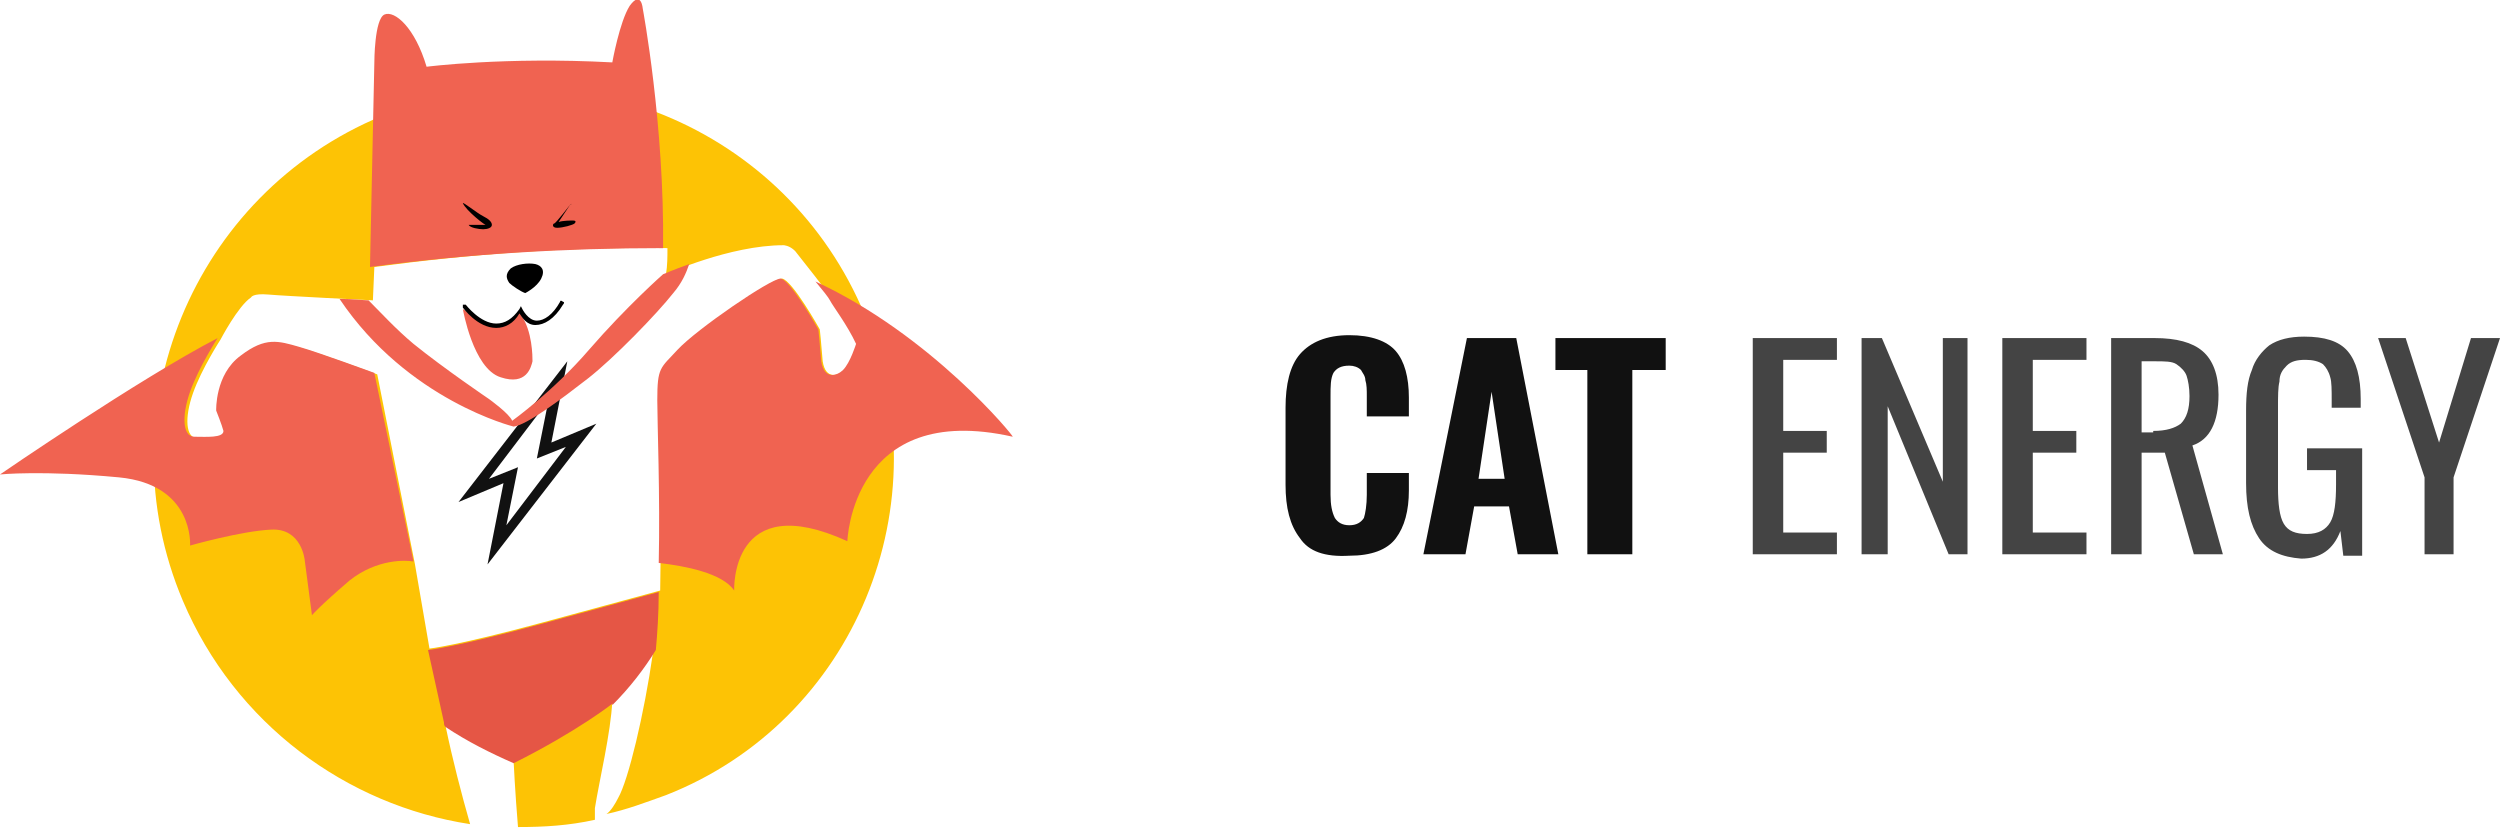
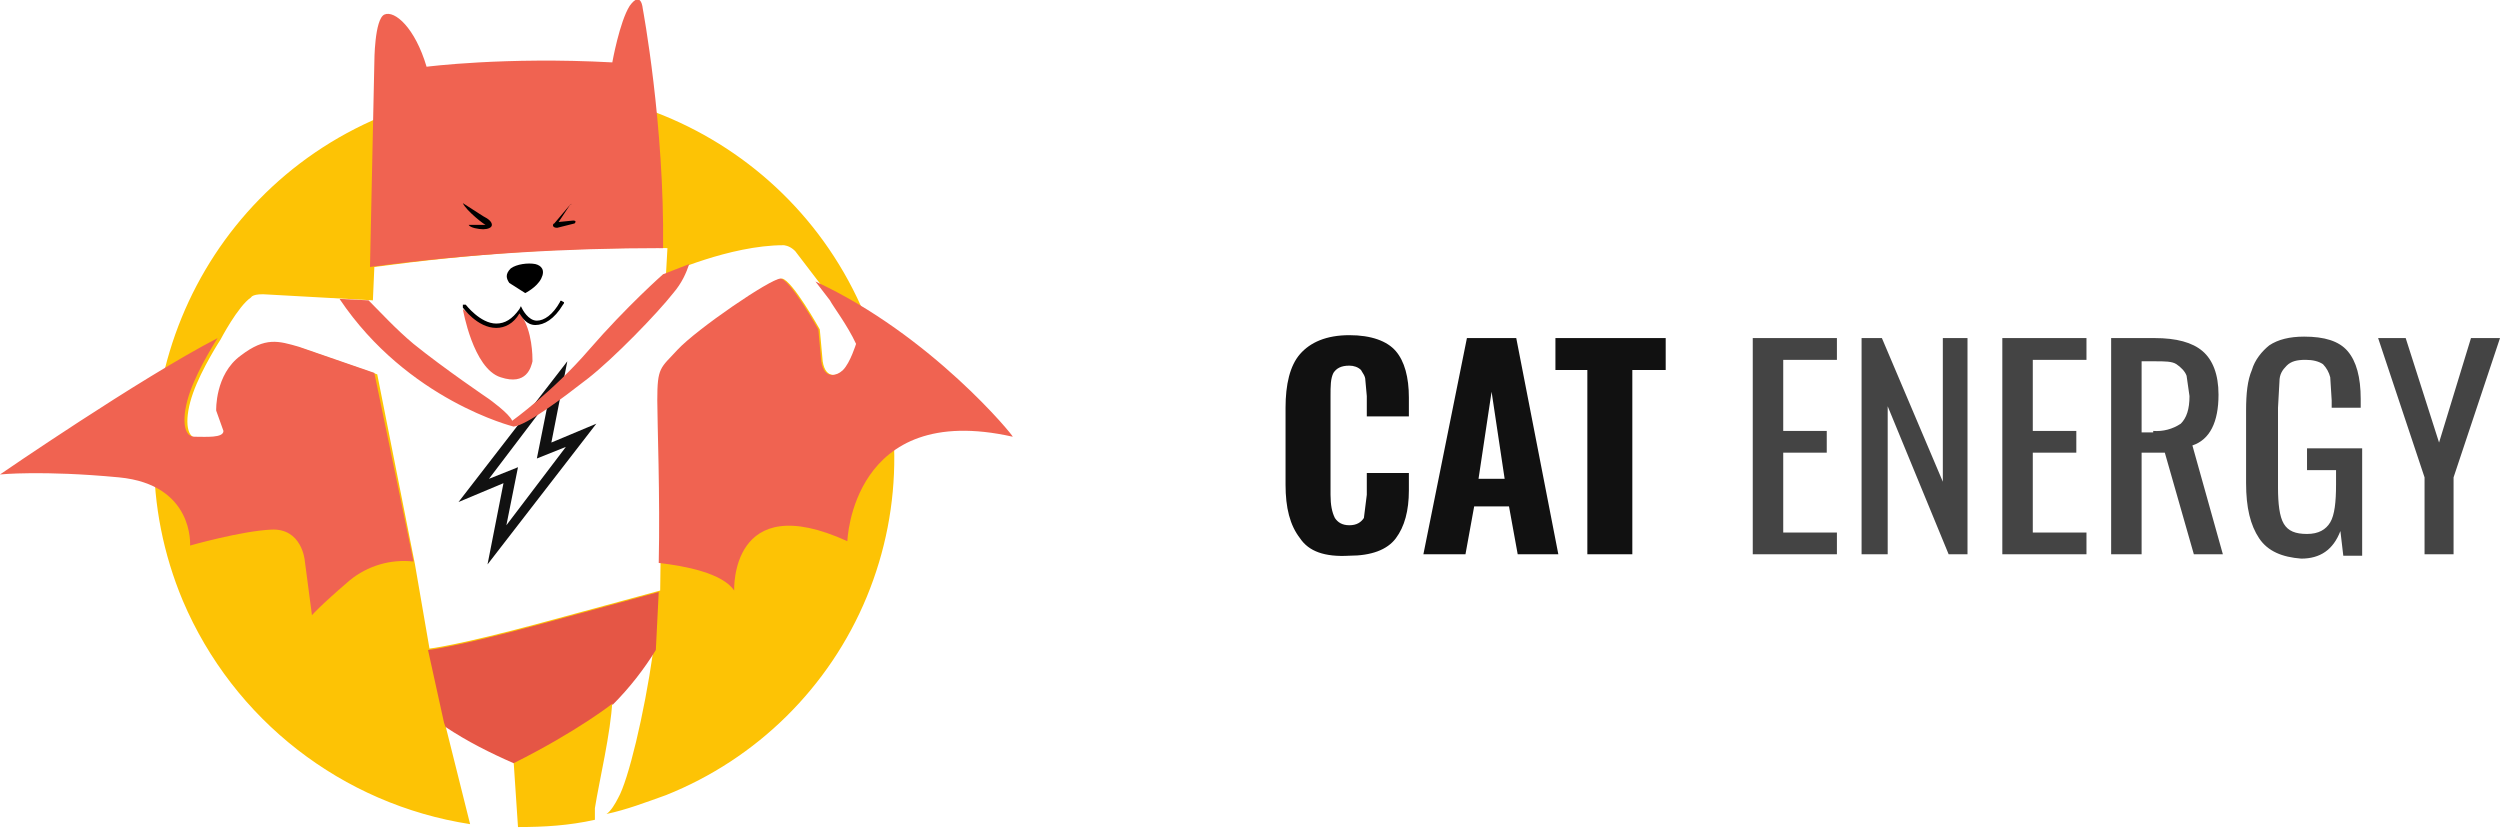
- <svg xmlns="http://www.w3.org/2000/svg" id="Layer_2" x="0" y="0" version="1.1" viewBox="0 0 172.3 57.1" xml:space="preserve">
+ <svg xmlns="http://www.w3.org/2000/svg" viewBox="0 0 172.3 57.1">
  <style>
-     .st1{fill:#f06351}.st3{fill:#111}.st4{fill:#444}
+     .st1{fill:#f06351}.st3{fill:#111}
  </style>
-   <path fill="#fdc305" d="M59.6 21.7C54.2 8.7 39.3 2.6 26.3 8S7.1 28.4 12.6 41.4c3.6 8.5 11.3 14.1 19.8 15.4-.6-2.1-1.2-4.4-1.7-6.8 1.5 1 3.1 1.8 4.7 2.5 0 0 .1 2.1.3 4.5 1.8 0 3.5-.1 5.3-.5v-.8c.3-1.9 1.1-5.2 1.2-7.4 1.1-1.1 2.1-2.3 2.9-3.7 0 .1 0 .3-.1.4-.6 4.2-1.7 8.8-2.4 10-.2.4-.5.9-.8 1.1 1.4-.3 2.7-.8 4.1-1.3 13-5.1 19.2-20.1 13.7-33.1zm-1.4 3.8c-.4.4-1.3.7-1.5-.6-.1-1.3-.2-2.2-.2-2.2s-1.9-3.4-2.6-3.5c-.7 0-5.8 3.5-7.1 4.9-1.2 1.3-1.4 1.2-1.4 3.5 0 1.7.2 8.1.1 13.1 0 0-2.2.6-8.1 2.2-5.9 1.6-7.8 1.8-7.8 1.8l-1-5.8L26 25.8s-3.8-1.4-5.2-1.8c-1.4-.4-2.3-.7-4 .6-1.8 1.3-1.7 3.8-1.7 3.8s.4 1 .5 1.4c0 .5-1.2.4-2 .4s-.9-1.4-.3-3.1c.6-1.7 1.9-3.7 1.9-3.7s1.2-2.3 2.1-2.9c0 0 .1-.3 1.2-.2 1.1.1 7.2.4 7.2.4l.1-2.3c6.7-.9 13.4-1.4 20.2-1.3 0 .6 0 1.2-.1 1.8 0 0 4.4-2 8.1-2 0 0 .4 0 .8.4.3.4 2.4 3 2.6 3.4.2.4 1.2 1.7 1.8 3-.2 0-.6 1.4-1 1.8z" />
-   <path d="M56.2 19.4c.5.6.9 1.1 1 1.3.2.4 1.2 1.7 1.8 3 0 0-.4 1.3-.9 1.8-.4.4-1.3.7-1.5-.6-.1-1.3-.2-2.2-.2-2.2s-1.9-3.4-2.6-3.5c-.7 0-5.8 3.5-7.1 4.9-1.2 1.3-1.4 1.2-1.4 3.5 0 1.5.2 6.6.1 11.2 1.8.2 4.4.7 5.2 1.9 0 0-.3-7.1 7.8-3.4 0 0 .3-9.7 11.4-7.2.1 0-5.6-7-13.6-10.7zM45.7 17.1C45.8 8.6 44.3.6 44.3.6s-.1-1.3-.9-.2c-.7 1.1-1.2 3.9-1.2 3.9-7.4-.4-12.8.3-12.8.3-.8-2.7-2.2-3.9-2.9-3.6-.7.3-.7 3.3-.7 3.3l-.3 14.1c6.7-.9 13.5-1.3 20.2-1.3z" class="st1" />
-   <path fill="#e55645" d="M45.2 44.8c.1-1.1.2-2.5.2-4 0 0-2.2.6-8.1 2.2-5.9 1.6-7.8 1.8-7.8 1.8l1.1 5c0 .1 0 .2.1.3 1.5 1 3.1 1.8 4.7 2.5 4.4-2.2 6.8-4.1 6.8-4.1v.1c1.2-1.2 2.2-2.5 3-3.8z" />
-   <path d="M31.9 14c0-.1 1 .7 1.4.9s.6.4.6.6-.3.3-.6.3-.9-.1-1-.3h1.2c0 .1-1.4-1-1.6-1.5zM39.3 14.1s-1 1.3-1.1 1.3-.2.3.2.3 1.1-.2 1.2-.3.1-.2-.1-.2-.7 0-1 .1l.8-1.2c.1 0 .1-.1 0 0zM36.2 20.2s.8-.4 1.1-1 0-.9-.4-1c-.5-.1-1.3 0-1.7.3-.4.4-.3.7-.1 1 .2.2.8.6 1.1.7z" />
-   <path d="M35.8 21.4s-.2.4-.5.6c-.2.2-.6.4-1 .4-.6 0-1.1-.2-1.5-.4-.2-.1-.4-.3-.5-.4-.2-.2-.4-.3-.4-.3s.7 4.1 2.6 4.7c1.8.6 2.1-.7 2.2-1.1 0-.3 0-2.1-.8-3.2 0-.3 0-.1-.1-.3z" class="st1" />
+   <path fill="#fdc305" d="M59.6 21.7a25.4 25.4 0 10-47 19.7 25.8 25.8 0 0019.8 15.4L30.7 50c1.5 1 3.1 1.8 4.7 2.5l.3 4.5c1.8 0 3.5-.1 5.3-.5v-.8c.3-1.9 1.1-5.2 1.2-7.4 1.1-1.1 2.1-2.3 2.9-3.7l-.1.4c-.6 4.2-1.7 8.8-2.4 10-.2.4-.5.9-.8 1.1 1.4-.3 2.7-.8 4.1-1.3a25 25 0 0013.7-33.1zm-1.4 3.8c-.4.4-1.3.7-1.5-.6l-.2-2.2s-1.9-3.4-2.6-3.5c-.7 0-5.8 3.5-7.1 4.9-1.2 1.3-1.4 1.2-1.4 3.5 0 1.7.2 8.1.1 13.1l-8.1 2.2c-5.9 1.6-7.8 1.8-7.8 1.8l-1-5.8L26 25.8 20.8 24c-1.4-.4-2.3-.7-4 .6-1.8 1.3-1.7 3.8-1.7 3.8l.5 1.4c0 .5-1.2.4-2 .4s-.9-1.4-.3-3.1c.6-1.7 1.9-3.7 1.9-3.7s1.2-2.3 2.1-2.9c0 0 .1-.3 1.2-.2l7.2.4.1-2.3c6.7-.9 13.4-1.4 20.2-1.3l-.1 1.8s4.4-2 8.1-2c0 0 .4 0 .8.4l2.6 3.4c.2.4 1.2 1.7 1.8 3-.2 0-.6 1.4-1 1.8z" />
+   <path d="M56.2 19.4l1 1.3c.2.4 1.2 1.7 1.8 3 0 0-.4 1.3-.9 1.8-.4.4-1.3.7-1.5-.6l-.2-2.2s-1.9-3.4-2.6-3.5c-.7 0-5.8 3.5-7.1 4.9-1.2 1.3-1.4 1.2-1.4 3.5 0 1.5.2 6.6.1 11.2 1.8.2 4.4.7 5.2 1.9 0 0-.3-7.1 7.8-3.4 0 0 .3-9.7 11.4-7.2.1 0-5.6-7-13.6-10.7zm-10.5-2.3C45.8 8.6 44.3.6 44.3.6s-.1-1.3-.9-.2c-.7 1.1-1.2 3.9-1.2 3.9-7.4-.4-12.8.3-12.8.3-.8-2.7-2.2-3.9-2.9-3.6-.7.3-.7 3.3-.7 3.3l-.3 14.1c6.7-.9 13.5-1.3 20.2-1.3z" class="st1" />
+   <path fill="#e55645" d="M45.2 44.8l.2-4-8.1 2.2c-5.9 1.6-7.8 1.8-7.8 1.8l1.1 5 .1.3c1.5 1 3.1 1.8 4.7 2.5 4.4-2.2 6.8-4.1 6.8-4.1v.1c1.2-1.2 2.2-2.5 3-3.8z" />
+   <path d="M31.9 14l1.4.9c.4.2.6.4.6.6s-.3.3-.6.3-.9-.1-1-.3h1.2c0 .1-1.4-1-1.6-1.5zm7.4.1l-1.1 1.3c-.1 0-.2.3.2.3l1.2-.3c.1-.1.1-.2-.1-.2l-1 .1.8-1.2c.1 0 .1-.1 0 0zm-3.1 6.1s.8-.4 1.1-1 0-.9-.4-1c-.5-.1-1.3 0-1.7.3-.4.4-.3.7-.1 1l1.1.7z" />
+   <path d="M35.8 21.4s-.2.4-.5.6c-.2.2-.6.4-1 .4-.6 0-1.1-.2-1.5-.4l-.5-.4-.4-.3s.7 4.1 2.6 4.7c1.8.6 2.1-.7 2.2-1.1 0-.3 0-2.1-.8-3.2l-.1-.3z" class="st1" />
  <path d="M34.2 22.6c-.1 0-.1 0 0 0-1.3 0-2.3-1.4-2.3-1.4V21h.2s1 1.3 2.1 1.3c.6 0 1.1-.3 1.6-1l.1-.2.1.2s.4.8 1 .8c.5 0 1.1-.4 1.6-1.3 0-.1.1-.1.2 0 .1 0 .1.1 0 .2-.6 1-1.3 1.4-1.9 1.4-.6 0-.9-.5-1.1-.8-.4.7-1 1-1.6 1z" />
  <path d="M41.1 29.2L38 30.5l1.1-5.6-7.5 9.7 3.1-1.3-1.1 5.6 7.5-9.7zM33.7 33l4.1-5.4-.8 4 2-.8-4.1 5.4.8-4-2 .8z" class="st3" />
-   <path d="M45.7 18.9s-2.5 2.2-5.1 5.2C38.1 27 35.3 29 35.3 29c-.2-.5-1.6-1.5-1.6-1.5s-3.1-2.1-5.2-3.8c-1.2-1-2.3-2.2-3.1-3-.3 0-1.1-.1-2-.1 4.7 7 12 8.8 12 8.8.9-.1 3.3-1.9 5.1-3.3s4.8-4.5 5.9-5.9c.6-.7.9-1.4 1.1-2-1.1.4-1.8.7-1.8.7zM25.8 25.7s-3.8-1.4-5.2-1.8c-1.4-.4-2.3-.7-4 .6-1.8 1.3-1.7 3.8-1.7 3.8s.4 1 .5 1.4c0 .5-1.2.4-2 .4s-.9-1.4-.3-3.1c.6-1.7 1.9-3.7 1.9-3.7-5.4 2.8-15 9.4-15 9.4s2.9-.3 8.2.2c5.2.5 4.9 4.7 4.9 4.7s3.5-1 5.6-1.1c2.1-.1 2.3 2.1 2.3 2.1l.5 3.8s.5-.6 2.6-2.4c1.9-1.5 3.9-1.4 4.4-1.3l-2.7-13z" class="st1" />
-   <path d="M89.6 37.1c-.7-.9-1-2.1-1-3.7v-5.3c0-1.6.3-2.9 1-3.7.7-.8 1.8-1.3 3.4-1.3 1.5 0 2.6.4 3.2 1.1.6.7.9 1.8.9 3.2v1.3h-2.9v-1.4c0-.4 0-.8-.1-1.1 0-.3-.2-.5-.3-.7-.2-.2-.5-.3-.8-.3-.6 0-.9.2-1.1.5-.2.4-.2.9-.2 1.6v6.8c0 .7.1 1.2.3 1.6.2.3.5.5 1 .5s.8-.2 1-.5c.1-.3.2-.9.2-1.6v-1.5h2.9v1.2c0 1.4-.3 2.5-.9 3.3-.6.8-1.7 1.2-3.2 1.2-1.7.1-2.8-.3-3.4-1.2zM101.1 23.3h3.4l2.9 14.9h-2.8l-.6-3.3h-2.4l-.6 3.3h-2.9l3-14.9zm2.6 9.7l-.9-6-.9 6h1.8zM109.5 25.5h-2.3v-2.2h7.6v2.2h-2.3v12.7h-3.1V25.5z" class="st3" />
-   <path d="M120.8 23.3h5.8v1.5h-3.7v4.9h3v1.5h-3v5.5h3.7v1.5h-5.8V23.3zM128.3 23.3h1.4l4.2 9.9v-9.9h1.7v14.9h-1.3L130.1 28v10.2h-1.8V23.3zM138 23.3h5.8v1.5h-3.7v4.9h3v1.5h-3v5.5h3.7v1.5H138V23.3zM145.5 23.3h3c1.5 0 2.6.3 3.3.9.7.6 1.1 1.6 1.1 3 0 1.9-.6 3.1-1.8 3.5l2.1 7.5h-2l-2-7h-1.6v7h-2.1V23.3zm2.9 6.4c.9 0 1.5-.2 1.9-.5.4-.4.6-1 .6-1.9 0-.6-.1-1.1-.2-1.4-.1-.3-.4-.6-.7-.8-.3-.2-.8-.2-1.5-.2h-.9v4.9h.8zM155.7 37.1c-.6-.9-.9-2.1-.9-3.8v-5c0-1.2.1-2.1.4-2.8.2-.7.7-1.3 1.2-1.7.6-.4 1.4-.6 2.4-.6 1.4 0 2.4.3 3 1 .6.7.9 1.8.9 3.3v.6h-2v-.5c0-.7 0-1.3-.1-1.6-.1-.4-.3-.7-.5-.9-.3-.2-.7-.3-1.2-.3-.6 0-1 .1-1.3.4-.3.3-.5.6-.5 1.1-.1.4-.1 1-.1 1.8v5.5c0 1.1.1 2 .4 2.5.3.5.8.7 1.6.7s1.3-.3 1.6-.8c.3-.5.4-1.4.4-2.6v-1h-2v-1.5h3.8v7.4h-1.3l-.2-1.7c-.5 1.3-1.4 1.9-2.7 1.9-1.3-.1-2.3-.5-2.9-1.4zM167.1 32.9l-3.2-9.6h1.9l2.3 7.2 2.2-7.2h2l-3.2 9.6v5.3h-2v-5.3z" class="st4" />
+   <path d="M45.7 18.9s-2.5 2.2-5.1 5.2C38.1 27 35.3 29 35.3 29c-.2-.5-1.6-1.5-1.6-1.5s-3.1-2.1-5.2-3.8c-1.2-1-2.3-2.2-3.1-3l-2-.1c4.7 7 12 8.8 12 8.8.9-.1 3.3-1.9 5.1-3.3s4.8-4.5 5.9-5.9c.6-.7.9-1.4 1.1-2l-1.8.7zm-19.9 6.8l-5.2-1.8c-1.4-.4-2.3-.7-4 .6-1.8 1.3-1.7 3.8-1.7 3.8l.5 1.4c0 .5-1.2.4-2 .4s-.9-1.4-.3-3.1c.6-1.7 1.9-3.7 1.9-3.7-5.4 2.8-15 9.4-15 9.4s2.9-.3 8.2.2c5.2.5 4.9 4.7 4.9 4.7s3.5-1 5.6-1.1c2.1-.1 2.3 2.1 2.3 2.1l.5 3.8s.5-.6 2.6-2.4a5.9 5.9 0 014.4-1.3l-2.7-13z" class="st1" />
+   <path d="M89.6 37.1c-.7-.9-1-2.1-1-3.7v-5.3c0-1.6.3-2.9 1-3.7.7-.8 1.8-1.3 3.4-1.3 1.5 0 2.6.4 3.2 1.1.6.7.9 1.8.9 3.2v1.3h-2.9v-1.4l-.1-1.1c0-.3-.2-.5-.3-.7-.2-.2-.5-.3-.8-.3-.6 0-.9.2-1.1.5-.2.4-.2.9-.2 1.6v6.8c0 .7.1 1.2.3 1.6.2.3.5.5 1 .5s.8-.2 1-.5l.2-1.6v-1.5h2.9v1.2c0 1.4-.3 2.5-.9 3.3-.6.8-1.7 1.2-3.2 1.2-1.7.1-2.8-.3-3.4-1.2zm11.5-13.8h3.4l2.9 14.9h-2.8l-.6-3.3h-2.4l-.6 3.3h-2.9l3-14.9zm2.6 9.7l-.9-6-.9 6h1.8zm5.8-7.5h-2.3v-2.2h7.6v2.2h-2.3v12.7h-3.1V25.5z" class="st3" />
+   <path fill="#444" d="M120.8 23.3h5.8v1.5h-3.7v4.9h3v1.5h-3v5.5h3.7v1.5h-5.8V23.3zm7.5 0h1.4l4.2 9.9v-9.9h1.7v14.9h-1.3L130.1 28v10.2h-1.8V23.3zm9.7 0h5.8v1.5h-3.7v4.9h3v1.5h-3v5.5h3.7v1.5H138V23.3zm7.5 0h3c1.5 0 2.6.3 3.3.9.7.6 1.1 1.6 1.1 3 0 1.9-.6 3.1-1.8 3.5l2.1 7.5h-2l-2-7h-1.6v7h-2.1V23.3zm2.9 6.4a3 3 0 001.9-.5c.4-.4.6-1 .6-1.9l-.2-1.4c-.1-.3-.4-.6-.7-.8-.3-.2-.8-.2-1.5-.2h-.9v4.9h.8zm7.3 7.4c-.6-.9-.9-2.1-.9-3.8v-5c0-1.2.1-2.1.4-2.8.2-.7.7-1.3 1.2-1.7.6-.4 1.4-.6 2.4-.6 1.4 0 2.4.3 3 1 .6.7.9 1.8.9 3.3v.6h-2v-.5l-.1-1.6a2 2 0 00-.5-.9c-.3-.2-.7-.3-1.2-.3-.6 0-1 .1-1.3.4-.3.3-.5.6-.5 1.1l-.1 1.8v5.5c0 1.1.1 2 .4 2.5.3.5.8.7 1.6.7s1.3-.3 1.6-.8c.3-.5.4-1.4.4-2.6v-1h-2v-1.5h3.8v7.4h-1.3l-.2-1.7c-.5 1.3-1.4 1.9-2.7 1.9-1.3-.1-2.3-.5-2.9-1.4zm11.4-4.2l-3.2-9.6h1.9l2.3 7.2 2.2-7.2h2l-3.2 9.6v5.3h-2v-5.3z" />
</svg>
